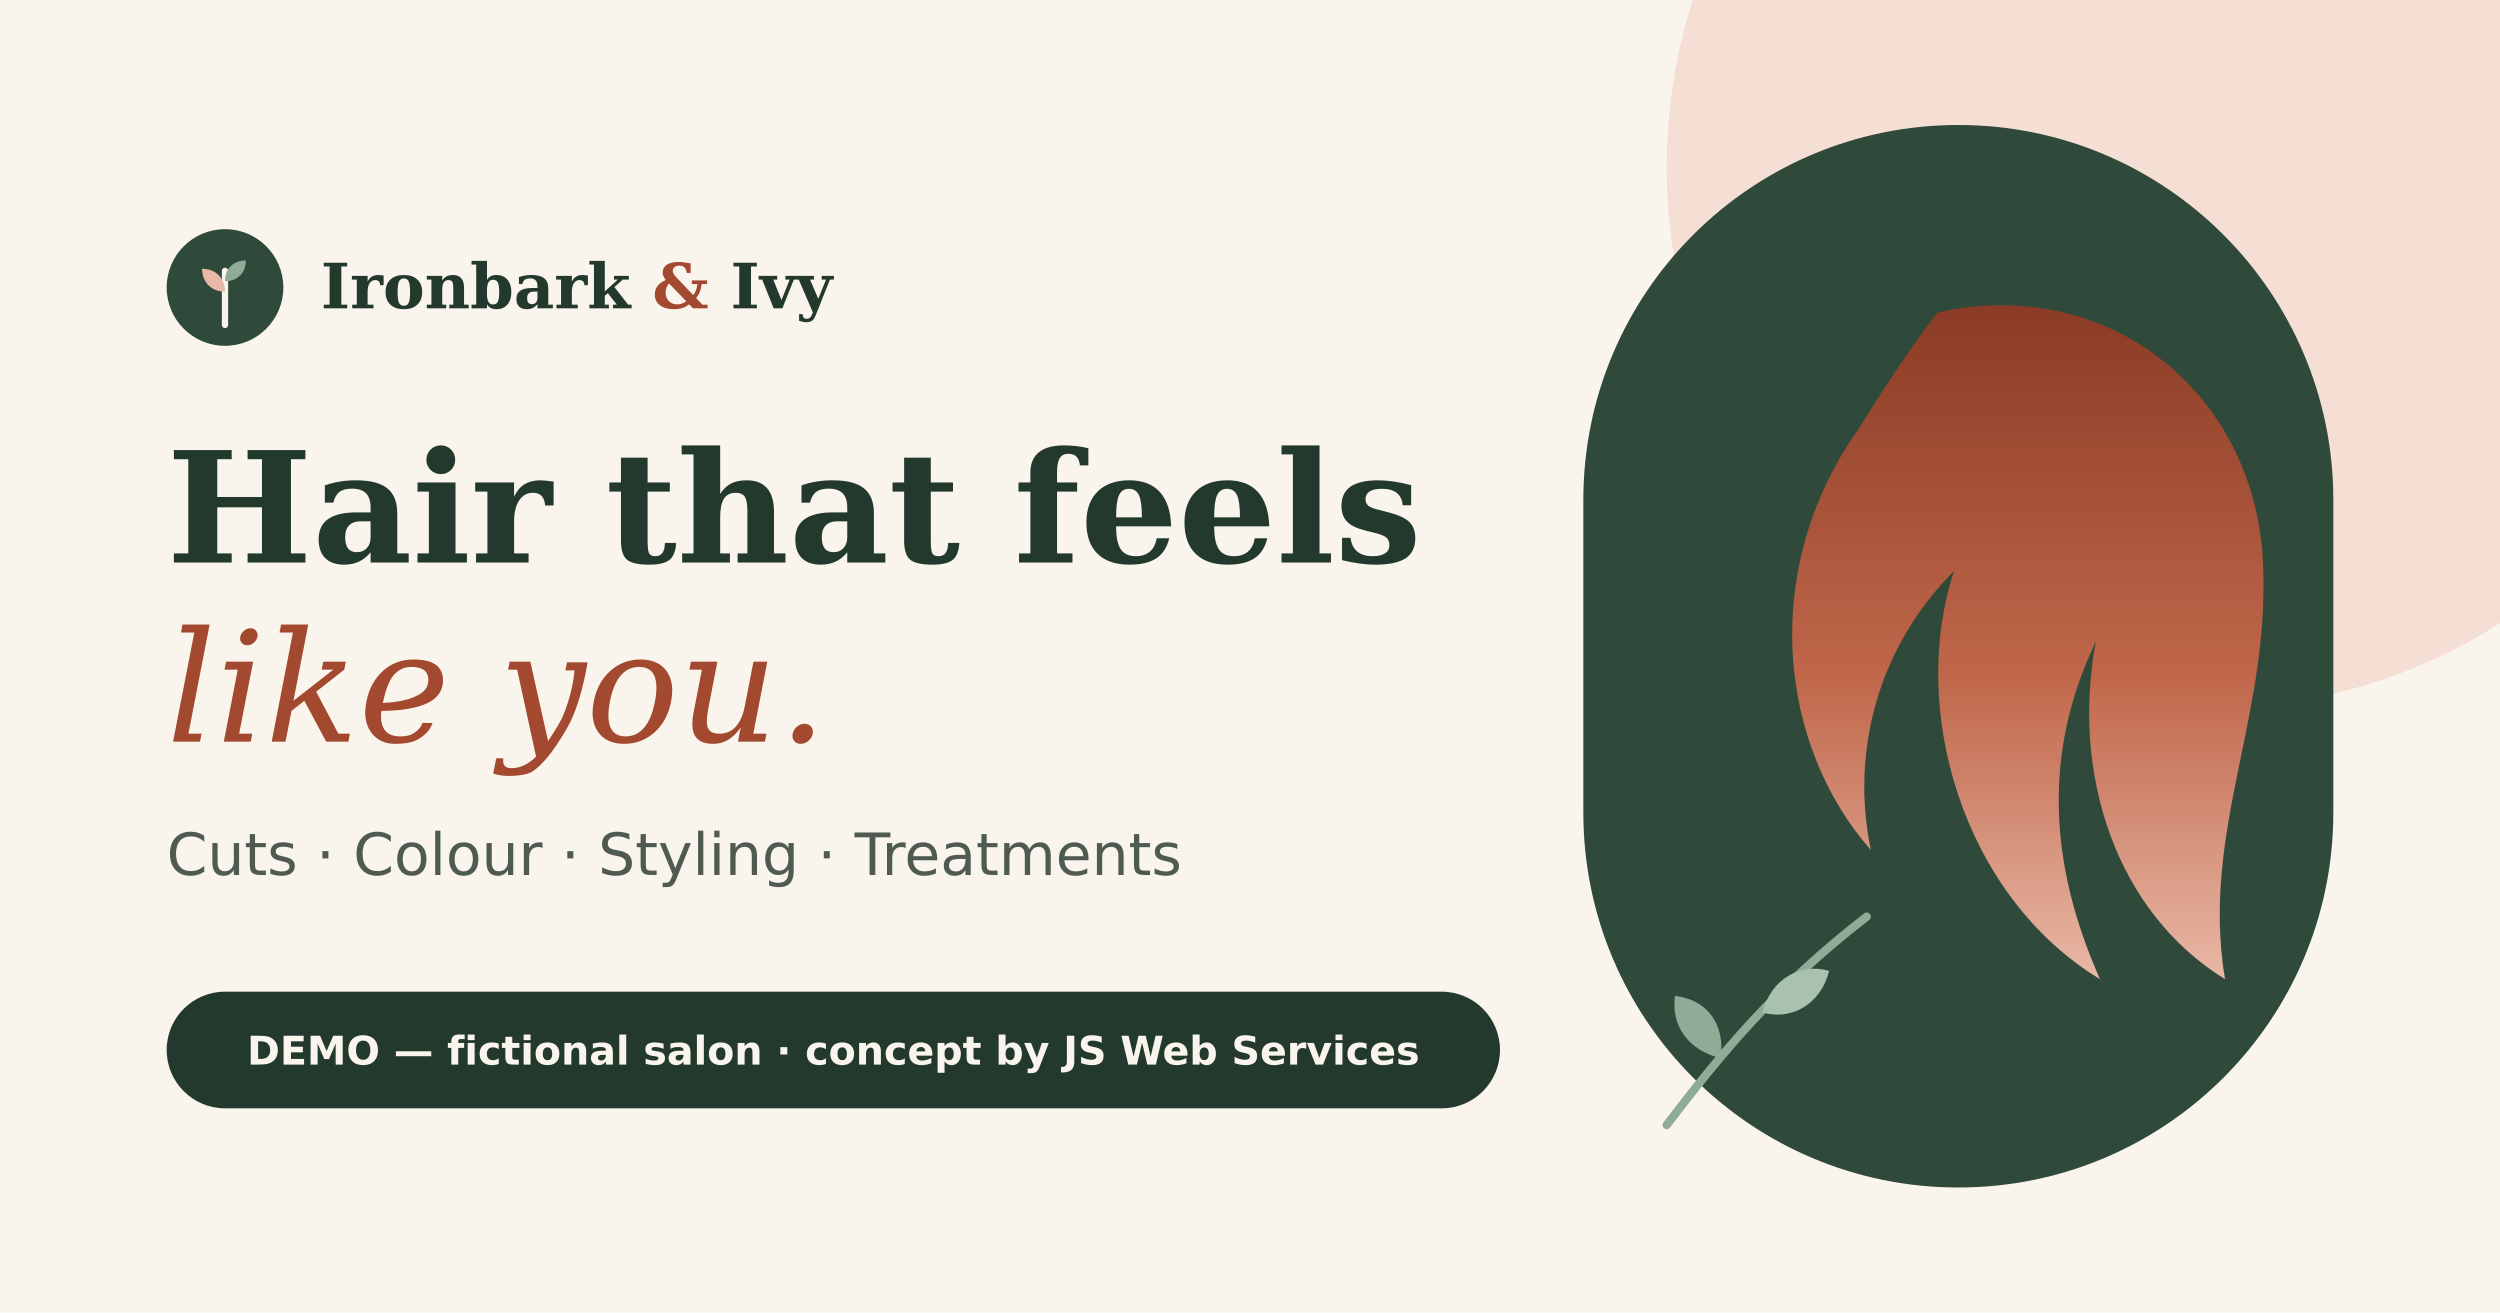
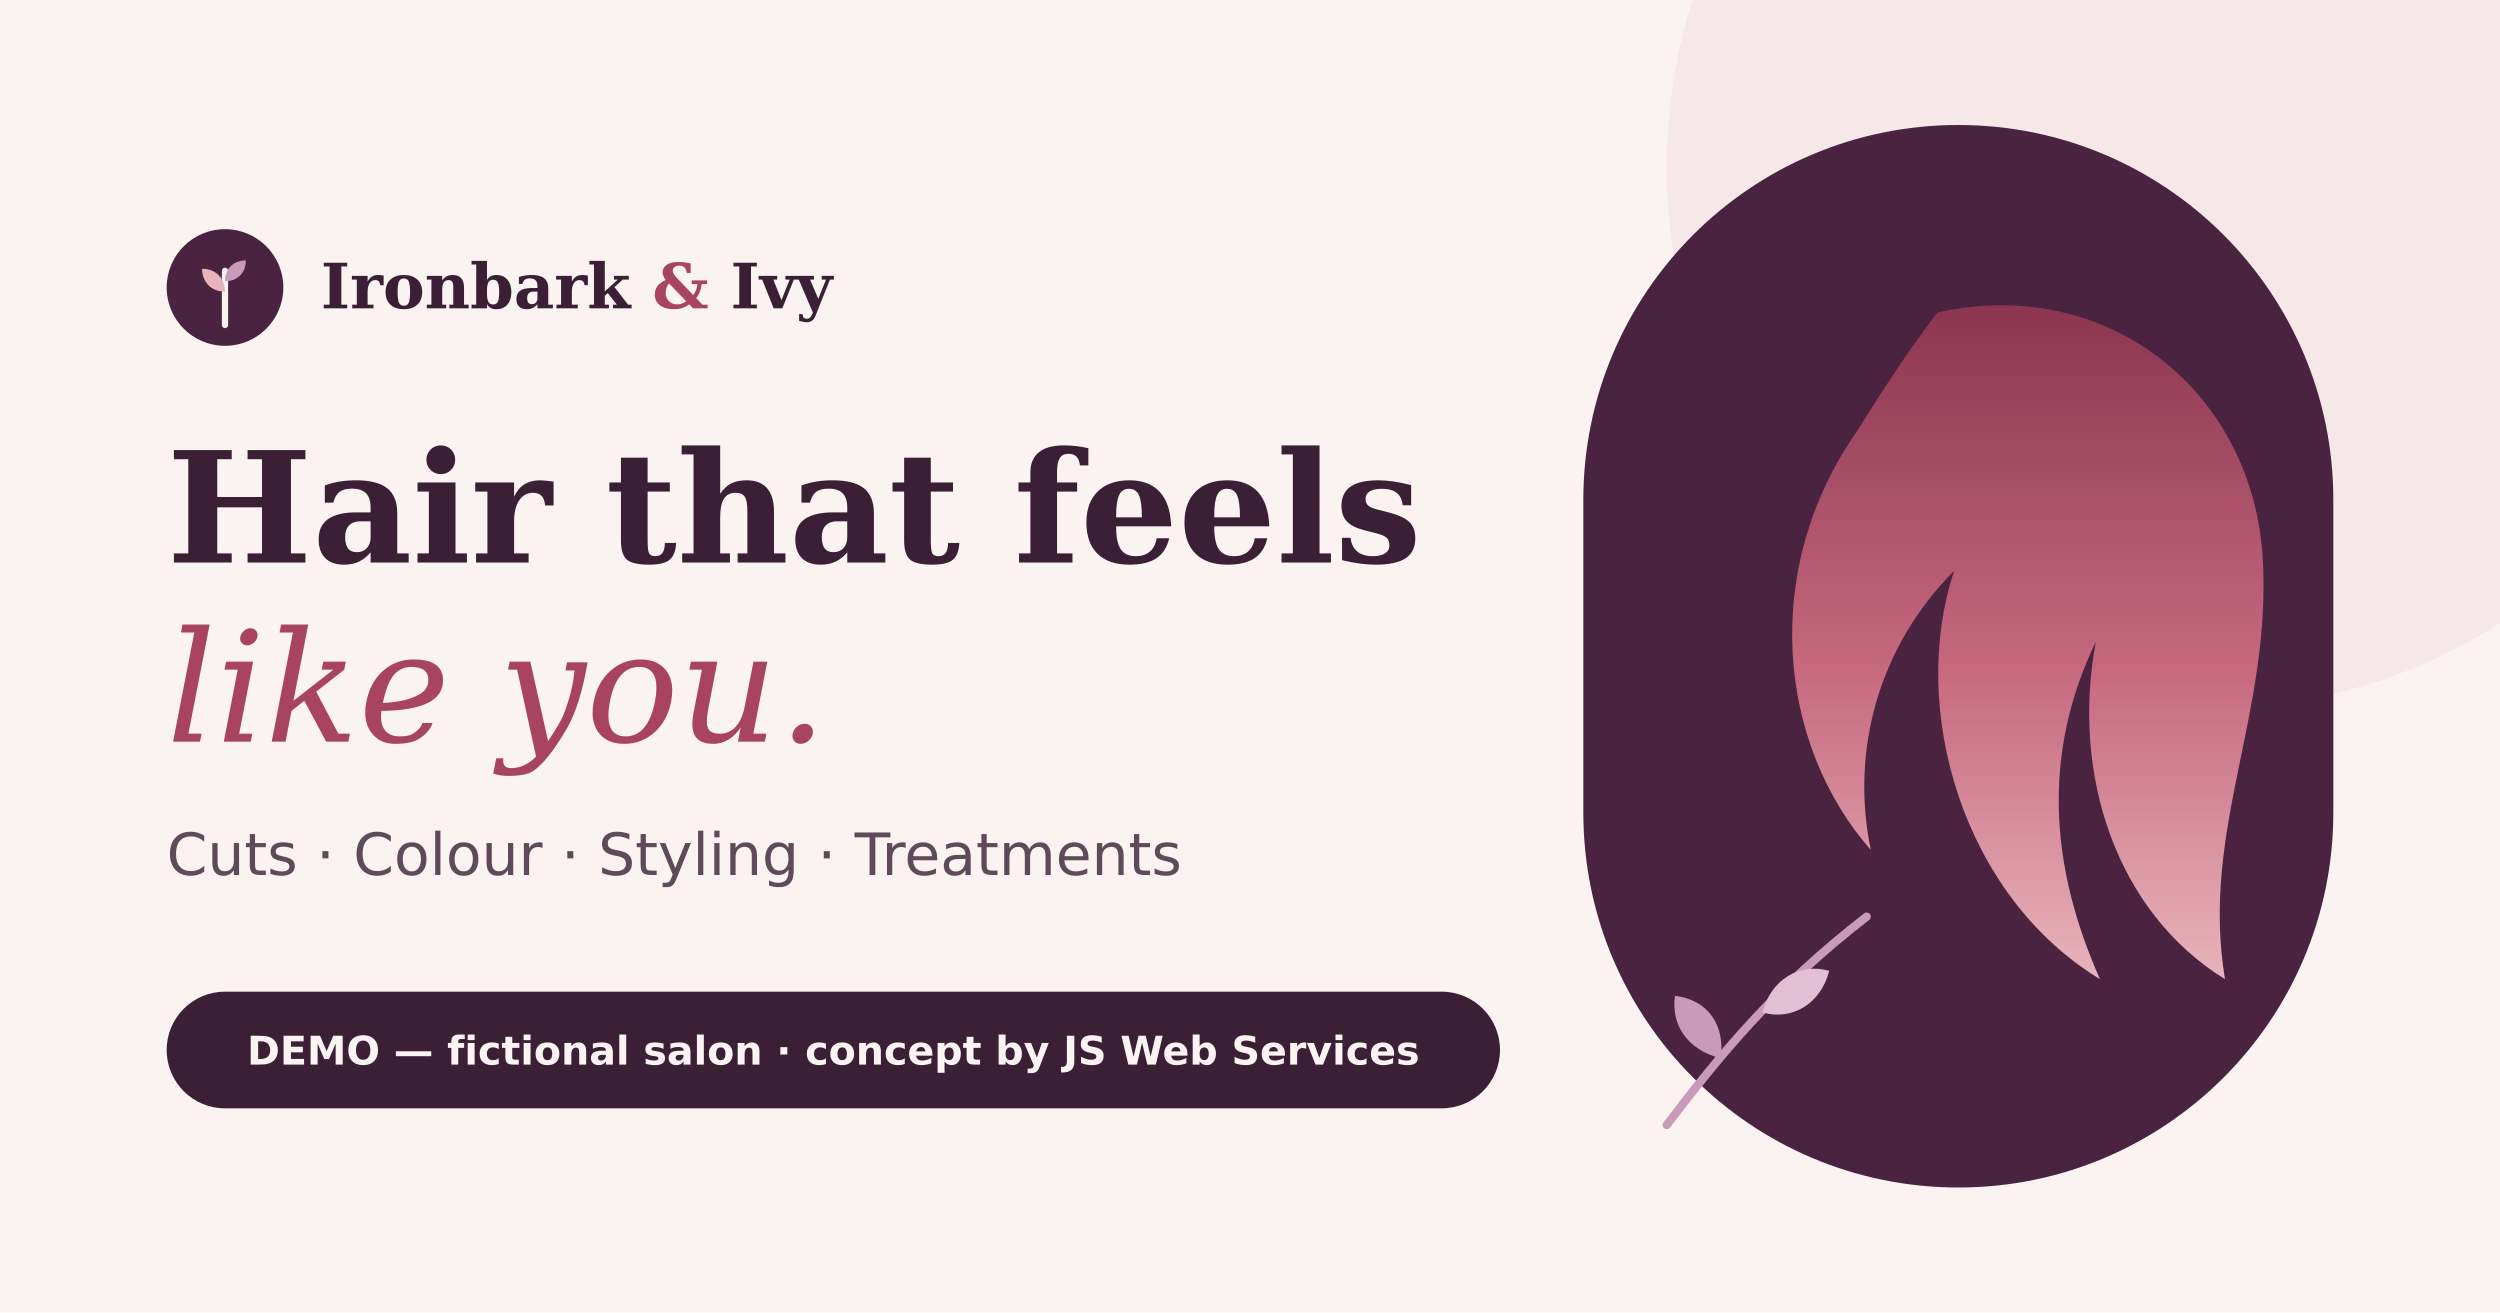
<svg xmlns="http://www.w3.org/2000/svg" viewBox="0 0 1200 630" width="1200" height="630">
  <defs>
    <linearGradient id="hair" x1="0" y1="0" x2="0" y2="1">
-       <stop offset="0" stop-color="#8a3b25" />
-       <stop offset=".55" stop-color="#c0674a" />
-       <stop offset="1" stop-color="#e9b8a6" />
+       <stop offset="0" stop-color="#8c3550" />
+       <stop offset=".55" stop-color="#c76a80" />
+       <stop offset="1" stop-color="#e8b4bc" />
    </linearGradient>
  </defs>
-   <rect width="1200" height="630" fill="#faf5ec" />
-   <circle cx="1060" cy="80" r="260" fill="#f1d0c4" opacity=".6" />
-   <rect x="760" y="60" width="360" height="510" rx="180" fill="#2f4a3a" />
+   <rect width="1200" height="630" fill="#faf3f2" />
+   <circle cx="1060" cy="80" r="260" fill="#f4dfe1" opacity=".6" />
+   <rect x="760" y="60" width="360" height="510" rx="180" fill="#4a2340" />
  <path d="M930 150c80-18 150 36 156 116 5 76-30 132-18 204-52-32-74-98-62-162-26 54-22 108 2 162-66-40-92-130-70-196-36 36-50 86-40 134-44-50-54-134-6-202 10-16 24-38 38-56Z" fill="url(#hair)" />
  <g transform="translate(800 440)">
-     <path d="M0 100C26 66 52 34 96 0" fill="none" stroke="#8fac97" stroke-width="4" stroke-linecap="round" />
-     <path d="M26 68c-16-4-24-16-22-30 16 2 24 14 22 30Z" fill="#8fac97" />
-     <path d="M46 46c4-16 18-24 32-20-4 16-18 24-32 20Z" fill="#a9c2ae" />
+     <path d="M0 100C26 66 52 34 96 0" fill="none" stroke="#c99bb8" stroke-width="4" stroke-linecap="round" />
+     <path d="M26 68c-16-4-24-16-22-30 16 2 24 14 22 30Z" fill="#c99bb8" />
+     <path d="M46 46c4-16 18-24 32-20-4 16-18 24-32 20Z" fill="#e1c0d4" />
  </g>
  <g transform="translate(80 110)">
-     <circle cx="28" cy="28" r="28" fill="#2f4a3a" />
-     <path d="M28 46V20" stroke="#faf5ec" stroke-width="3" stroke-linecap="round" />
-     <path d="M28 30c-7 0-11-5-11-11 7 0 11 5 11 11Z" fill="#e9b8a6" />
-     <path d="M28 25c6 0 10-4 10-10-6 0-10 4-10 10Z" fill="#8fac97" />
-     <text x="74" y="38" font-family="Georgia, 'DejaVu Serif', serif" font-size="30" font-weight="700" fill="#24392d">Ironbark <tspan fill="#a3492f">&amp;</tspan> Ivy</text>
+     <circle cx="28" cy="28" r="28" fill="#4a2340" />
+     <path d="M28 46V20" stroke="#faf3f2" stroke-width="3" stroke-linecap="round" />
+     <path d="M28 30c-7 0-11-5-11-11 7 0 11 5 11 11Z" fill="#e8b4bc" />
+     <path d="M28 25c6 0 10-4 10-10-6 0-10 4-10 10Z" fill="#c99bb8" />
+     <text x="74" y="38" font-family="Georgia, 'DejaVu Serif', serif" font-size="30" font-weight="700" fill="#3b1f35">Ironbark <tspan fill="#a8445f">&amp;</tspan> Ivy</text>
  </g>
-   <text x="80" y="270" font-family="Georgia, 'DejaVu Serif', serif" font-size="74" font-weight="700" fill="#24392d">Hair that feels</text>
-   <text x="80" y="356" font-family="Georgia, 'DejaVu Serif', serif" font-size="74" font-style="italic" fill="#a3492f">like you.</text>
-   <text x="80" y="420" font-family="system-ui, 'DejaVu Sans', Arial, sans-serif" font-size="28" fill="#4f5a53">Cuts · Colour · Styling · Treatments</text>
-   <rect x="80" y="476" width="640" height="56" rx="28" fill="#24392d" />
-   <text x="400" y="511" text-anchor="middle" font-family="system-ui, 'DejaVu Sans', Arial, sans-serif" font-size="19" font-weight="700" fill="#faf5ec">DEMO — fictional salon · concept by JS Web Services</text>
+   <text x="80" y="270" font-family="Georgia, 'DejaVu Serif', serif" font-size="74" font-weight="700" fill="#3b1f35">Hair that feels</text>
+   <text x="80" y="356" font-family="Georgia, 'DejaVu Serif', serif" font-size="74" font-style="italic" fill="#a8445f">like you.</text>
+   <text x="80" y="420" font-family="system-ui, 'DejaVu Sans', Arial, sans-serif" font-size="28" fill="#5e4a58">Cuts · Colour · Styling · Treatments</text>
+   <rect x="80" y="476" width="640" height="56" rx="28" fill="#3b1f35" />
+   <text x="400" y="511" text-anchor="middle" font-family="system-ui, 'DejaVu Sans', Arial, sans-serif" font-size="19" font-weight="700" fill="#faf3f2">DEMO — fictional salon · concept by JS Web Services</text>
</svg>
